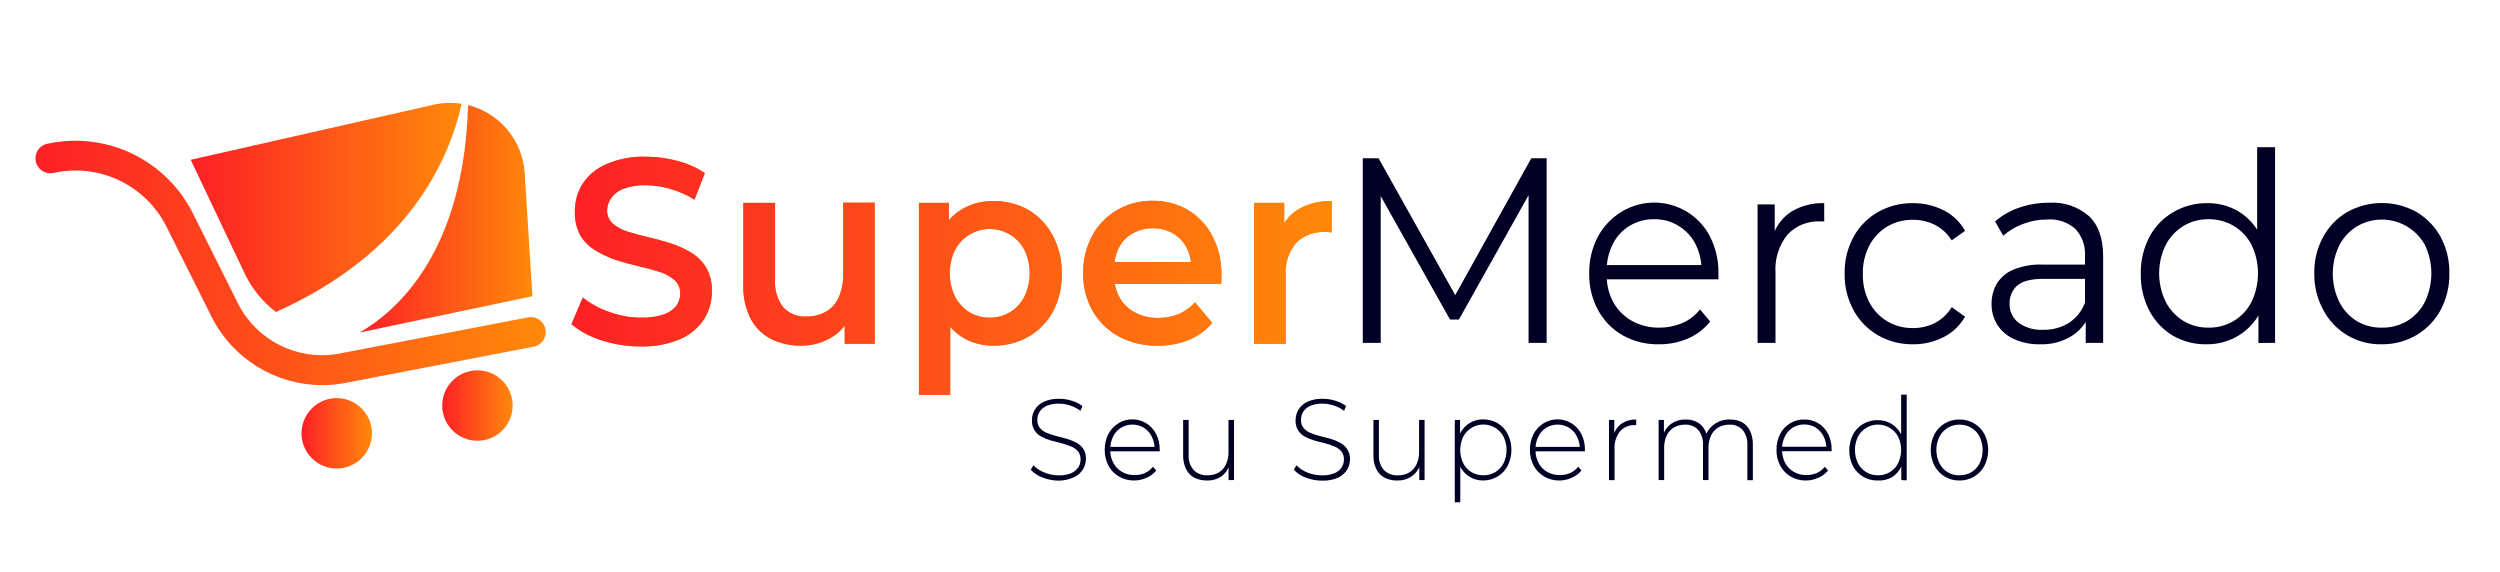
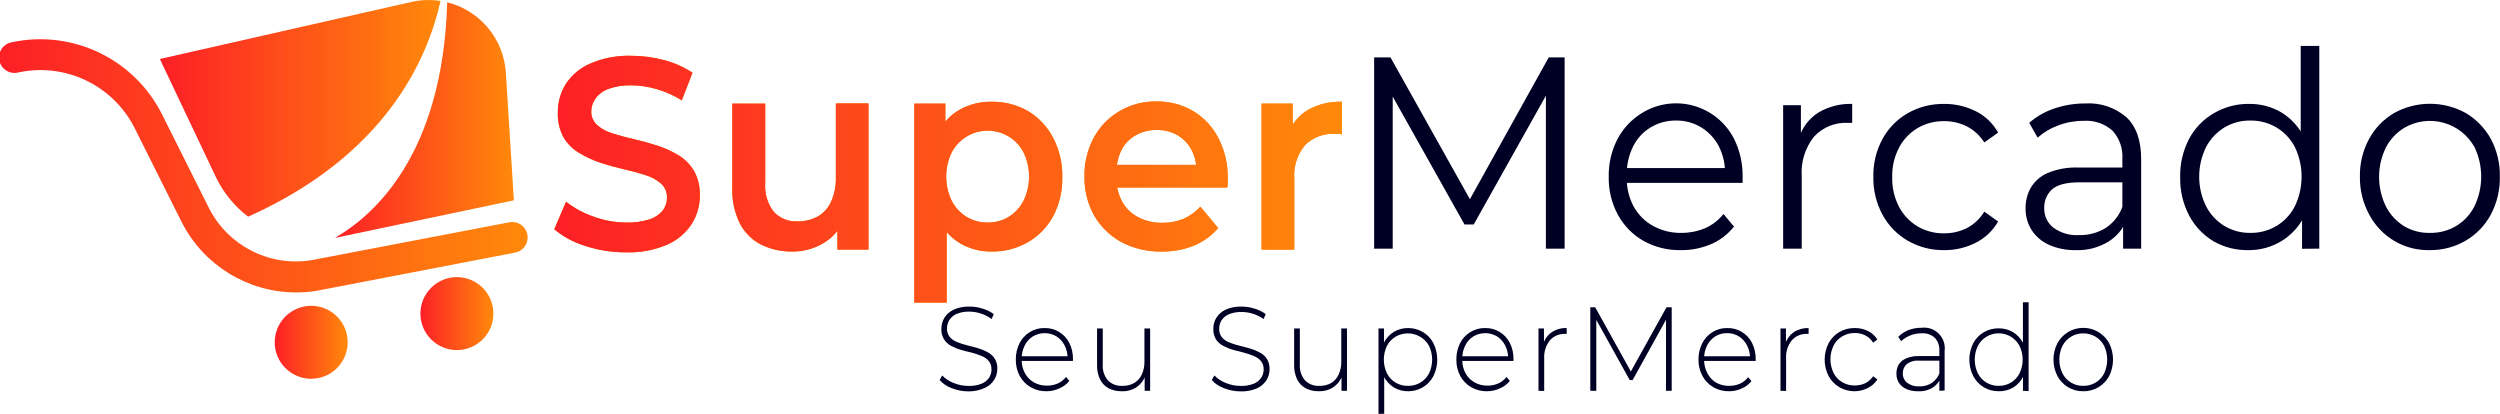
- <svg xmlns="http://www.w3.org/2000/svg" xmlns:xlink="http://www.w3.org/1999/xlink" id="Camada_1" data-name="Camada 1" viewBox="0 0 350 80">
+ <svg xmlns="http://www.w3.org/2000/svg" xmlns:xlink="http://www.w3.org/1999/xlink" id="Camada_1" data-name="Camada 1" viewBox="0 0 337.83 55.93">
  <defs>
    <linearGradient id="Degradado_sin_nombre_5" x1="79.95" y1="38.6" x2="186.43" y2="38.6" gradientUnits="userSpaceOnUse">
      <stop offset="0" stop-color="#fd1f26" />
      <stop offset="1" stop-color="#ff890a" />
    </linearGradient>
    <linearGradient id="Degradado_sin_nombre_5-6" x1="5.1" y1="36.81" x2="76.32" y2="36.81" xlink:href="#Degradado_sin_nombre_5" />
    <linearGradient id="Degradado_sin_nombre_5-7" x1="42.22" y1="60.66" x2="52.08" y2="60.66" gradientTransform="translate(56.71 -15.57) rotate(45)" xlink:href="#Degradado_sin_nombre_5" />
    <linearGradient id="Degradado_sin_nombre_5-8" x1="61.9" y1="56.78" x2="71.77" y2="56.78" gradientTransform="translate(59.72 -30.63) rotate(45)" xlink:href="#Degradado_sin_nombre_5" />
    <linearGradient id="Degradado_sin_nombre_5-9" x1="26.64" y1="29.04" x2="64.62" y2="29.04" xlink:href="#Degradado_sin_nombre_5" />
    <linearGradient id="Degradado_sin_nombre_5-10" x1="50.38" y1="30.62" x2="74.54" y2="30.62" xlink:href="#Degradado_sin_nombre_5" />
  </defs>
-   <path d="M190.79,48V22.16H193l11.3,20.17h-1.13l11.21-20.17h2.15V48H214V26.26h.6L204.25,44.73H203L192.63,26.26h.67V48Z" style="fill:#000024" />
-   <path d="M232.24,48.2a9.94,9.94,0,0,1-5.09-1.27,9,9,0,0,1-3.42-3.51,10.35,10.35,0,0,1-1.24-5.12,10.66,10.66,0,0,1,1.18-5.1,9.11,9.11,0,0,1,3.25-3.49,8.79,8.79,0,0,1,12.5,3.44,11.07,11.07,0,0,1,1.16,5.15c0,.12,0,.25,0,.39a2.88,2.88,0,0,0,0,.42H224.4v-2h14.81l-1,.77a7.91,7.91,0,0,0-.86-3.75A6.54,6.54,0,0,0,235,31.62a6.32,6.32,0,0,0-3.43-.93,6.46,6.46,0,0,0-3.43.93,6.21,6.21,0,0,0-2.36,2.58,8.22,8.22,0,0,0-.85,3.81v.4a7.92,7.92,0,0,0,.93,3.9,6.73,6.73,0,0,0,2.62,2.62,7.68,7.68,0,0,0,3.83.94,8.14,8.14,0,0,0,3.17-.62A6.54,6.54,0,0,0,238,43.32l1.42,1.7a8,8,0,0,1-3.1,2.37A10,10,0,0,1,232.24,48.2Z" style="fill:#000024" />
-   <path d="M246.06,48V28.62h2.4v5.29l-.24-.93a6.32,6.32,0,0,1,2.61-3.38,8.44,8.44,0,0,1,4.56-1.16V31l-.28,0-.29,0a5.82,5.82,0,0,0-4.59,1.87,7.69,7.69,0,0,0-1.66,5.3V48Z" style="fill:#000024" />
-   <path d="M267.83,48.2a9.55,9.55,0,0,1-4.93-1.27,9.06,9.06,0,0,1-3.41-3.51,10.35,10.35,0,0,1-1.24-5.12,10.28,10.28,0,0,1,1.24-5.13,9,9,0,0,1,3.41-3.48,9.74,9.74,0,0,1,4.93-1.25,9.42,9.42,0,0,1,4.28,1,7.05,7.05,0,0,1,3,2.88l-1.87,1.33a6.08,6.08,0,0,0-2.37-2.18,6.8,6.8,0,0,0-3.08-.7,6.88,6.88,0,0,0-3.57.94,6.77,6.77,0,0,0-2.5,2.64,8.17,8.17,0,0,0-.92,4,8.17,8.17,0,0,0,.92,4,6.77,6.77,0,0,0,2.5,2.64,6.88,6.88,0,0,0,3.57.94,6.8,6.8,0,0,0,3.08-.7A6,6,0,0,0,273.24,43l1.87,1.33a7.19,7.19,0,0,1-3,2.86A9.17,9.17,0,0,1,267.83,48.2Z" style="fill:#000024" />
-   <path d="M285.6,48.2a8.47,8.47,0,0,1-3.62-.72,5.44,5.44,0,0,1-2.35-2,5.36,5.36,0,0,1-.81-2.94,5.53,5.53,0,0,1,.69-2.75,4.92,4.92,0,0,1,2.26-2,9.94,9.94,0,0,1,4.22-.75h6.4v2h-6.33c-1.79,0-3,.34-3.72,1a3.29,3.29,0,0,0-1,2.48,3.24,3.24,0,0,0,1.24,2.65,5.34,5.34,0,0,0,3.46,1,6.52,6.52,0,0,0,3.66-1,5.85,5.85,0,0,0,2.25-2.94l.56,1.81A6.12,6.12,0,0,1,290,47.06,7.88,7.88,0,0,1,285.6,48.2ZM292,48V43.73l-.1-.7V35.86a5.17,5.17,0,0,0-1.33-3.8,5.32,5.32,0,0,0-3.94-1.33,9.44,9.44,0,0,0-3.43.63A8.63,8.63,0,0,0,280.45,33l-1.14-2a10,10,0,0,1,3.4-1.94,12.84,12.84,0,0,1,4.17-.68,7.75,7.75,0,0,1,5.56,1.86q2,1.87,2,5.67V48Z" style="fill:#000024" />
-   <path d="M309,48.2A9.16,9.16,0,0,1,304.21,47a8.91,8.91,0,0,1-3.3-3.5,10.7,10.7,0,0,1-1.2-5.15,10.7,10.7,0,0,1,1.2-5.17,8.7,8.7,0,0,1,3.3-3.45A9.15,9.15,0,0,1,309,28.44a8.43,8.43,0,0,1,4.37,1.14,8.19,8.19,0,0,1,3.07,3.35,11.4,11.4,0,0,1,1.15,5.37,11.75,11.75,0,0,1-1.13,5.36A8.18,8.18,0,0,1,313.36,47,8.38,8.38,0,0,1,309,48.2Zm.18-2.33a6.75,6.75,0,0,0,3.55-.94,6.57,6.57,0,0,0,2.48-2.66,9.25,9.25,0,0,0,0-8,6.65,6.65,0,0,0-2.48-2.64,6.75,6.75,0,0,0-3.55-.94,6.63,6.63,0,0,0-3.5.94,6.84,6.84,0,0,0-2.47,2.64,9.07,9.07,0,0,0,0,8,6.76,6.76,0,0,0,2.47,2.66A6.63,6.63,0,0,0,309.14,45.87Zm7,2.15V42.18l.25-3.92L316,34.35V20.61h2.51V48Z" style="fill:#000024" />
-   <path d="M333.46,48.2a9,9,0,0,1-8.2-4.8A10.35,10.35,0,0,1,324,38.3a10.28,10.28,0,0,1,1.24-5.13,9.11,9.11,0,0,1,3.35-3.48,10,10,0,0,1,9.74,0,9.21,9.21,0,0,1,3.36,3.48,10.38,10.38,0,0,1,1.22,5.11,10.56,10.56,0,0,1-1.22,5.12,9.05,9.05,0,0,1-3.38,3.51A9.39,9.39,0,0,1,333.46,48.2Zm0-2.33a6.69,6.69,0,0,0,3.56-.94,6.6,6.6,0,0,0,2.46-2.66,9.25,9.25,0,0,0,0-8A6.89,6.89,0,0,0,330,31.67a6.79,6.79,0,0,0-2.48,2.64,9.07,9.07,0,0,0,0,8,6.74,6.74,0,0,0,2.46,2.66A6.55,6.55,0,0,0,333.46,45.87Z" style="fill:#000024" />
-   <path d="M89.7,48.5a17.54,17.54,0,0,1-5.53-.87A12.25,12.25,0,0,1,80,45.39l1.59-3.73a12.64,12.64,0,0,0,3.68,2,12.81,12.81,0,0,0,4.48.81,9.42,9.42,0,0,0,3.15-.44,3.85,3.85,0,0,0,1.77-1.2,2.86,2.86,0,0,0,.56-1.72,2.45,2.45,0,0,0-.81-1.91,5.84,5.84,0,0,0-2.1-1.14c-.86-.28-1.82-.54-2.87-.78s-2.09-.52-3.14-.86a14.06,14.06,0,0,1-2.88-1.32A6.12,6.12,0,0,1,81.27,33a6.66,6.66,0,0,1-.79-3.4,7.23,7.23,0,0,1,1.08-3.86A7.49,7.49,0,0,1,84.84,23a12.94,12.94,0,0,1,5.61-1.06,17,17,0,0,1,4.41.59,12.6,12.6,0,0,1,3.82,1.7l-1.45,3.73a13.22,13.22,0,0,0-3.43-1.53,12.6,12.6,0,0,0-3.39-.5,8.34,8.34,0,0,0-3.07.48,3.66,3.66,0,0,0-1.75,1.28A3,3,0,0,0,85,29.4a2.43,2.43,0,0,0,.79,1.9,5.55,5.55,0,0,0,2.09,1.13q1.29.41,2.88.78c1.06.24,2.11.53,3.14.86a13.65,13.65,0,0,1,2.87,1.3,6.2,6.2,0,0,1,2.1,2.1,6.38,6.38,0,0,1,.8,3.34,7.18,7.18,0,0,1-1.08,3.83,7.54,7.54,0,0,1-3.31,2.81A13.14,13.14,0,0,1,89.7,48.5Z" style="fill:#ff890a" />
-   <path d="M112.18,48.39a9.26,9.26,0,0,1-4.24-.94,6.65,6.65,0,0,1-2.88-2.89,10.18,10.18,0,0,1-1-4.89V28.4h4.45V39.08A5.73,5.73,0,0,0,109.64,43a4.09,4.09,0,0,0,3.25,1.31,5.45,5.45,0,0,0,2.72-.66,4.35,4.35,0,0,0,1.8-2,7.61,7.61,0,0,0,.64-3.28v-10h4.41V48.13h-4.2V42.77l.74,1.66a6.84,6.84,0,0,1-2.79,2.92A8.09,8.09,0,0,1,112.18,48.39Z" style="fill:#ff890a" />
-   <path d="M128.65,55.29V28.4h4.2v4.66l-.17,5.24.35,5.25V55.29Zm10.42-6.9a8.27,8.27,0,0,1-4.2-1.09,7.55,7.55,0,0,1-3-3.34,13,13,0,0,1-1.1-5.69,13.45,13.45,0,0,1,1-5.71,7.15,7.15,0,0,1,3-3.33,8.5,8.5,0,0,1,4.27-1.08A9.58,9.58,0,0,1,144,29.4,9.11,9.11,0,0,1,147.4,33a11,11,0,0,1,1.25,5.32,10.91,10.91,0,0,1-1.25,5.33A9.12,9.12,0,0,1,144,47.13,9.58,9.58,0,0,1,139.07,48.39Zm-.53-3.92a5.39,5.39,0,0,0,2.88-.77,5.55,5.55,0,0,0,2-2.18,7.55,7.55,0,0,0,0-6.52,5.4,5.4,0,0,0-2-2.15A5.5,5.5,0,0,0,133.7,35a7.55,7.55,0,0,0,0,6.52,5.6,5.6,0,0,0,2,2.18A5.36,5.36,0,0,0,138.54,44.47Z" style="fill:#ff890a" />
-   <path d="M162.08,48.39a11.16,11.16,0,0,1-5.5-1.31,9.38,9.38,0,0,1-3.64-3.59,10.36,10.36,0,0,1-1.29-5.22A10.6,10.6,0,0,1,152.91,33a9.23,9.23,0,0,1,3.46-3.58,9.61,9.61,0,0,1,5-1.31,9.46,9.46,0,0,1,4.91,1.27A9,9,0,0,1,169.71,33,11.22,11.22,0,0,1,171,38.41c0,.18,0,.39,0,.65s0,.49-.05.68H155.15V36.68h13.4l-1.77,1a6.19,6.19,0,0,0-.65-3,5,5,0,0,0-1.9-2,5.38,5.38,0,0,0-2.82-.72,5.64,5.64,0,0,0-2.85.72,4.82,4.82,0,0,0-1.92,2,6.7,6.7,0,0,0-.67,3.07v.74a6.32,6.32,0,0,0,.76,3.14,5.22,5.22,0,0,0,2.17,2.12,6.8,6.8,0,0,0,3.29.76,7.26,7.26,0,0,0,2.86-.55,6.9,6.9,0,0,0,2.26-1.63l2.4,2.88a8.49,8.49,0,0,1-3.23,2.36A11.1,11.1,0,0,1,162.08,48.39Z" style="fill:#ff890a" />
-   <path d="M175.58,48.13V28.4h4.21v5.43l-.5-1.58a6,6,0,0,1,2.65-3.05,8.93,8.93,0,0,1,4.49-1.05v4.39l-.5-.06h-.46a5.37,5.37,0,0,0-4,1.51A6.37,6.37,0,0,0,180,38.6v9.53Z" style="fill:#ff890a" />
-   <path d="M89.7,48.5a17.54,17.54,0,0,1-5.53-.87A12.25,12.25,0,0,1,80,45.39l1.59-3.73a12.64,12.64,0,0,0,3.68,2,12.81,12.81,0,0,0,4.48.81,9.42,9.42,0,0,0,3.15-.44,3.85,3.85,0,0,0,1.77-1.2,2.86,2.86,0,0,0,.56-1.72,2.45,2.45,0,0,0-.81-1.91,5.84,5.84,0,0,0-2.1-1.14c-.86-.28-1.82-.54-2.87-.78s-2.09-.52-3.14-.86a14.06,14.06,0,0,1-2.88-1.32A6.12,6.12,0,0,1,81.27,33a6.66,6.66,0,0,1-.79-3.4,7.23,7.23,0,0,1,1.08-3.86A7.49,7.49,0,0,1,84.84,23a12.94,12.94,0,0,1,5.61-1.06,17,17,0,0,1,4.41.59,12.6,12.6,0,0,1,3.82,1.7l-1.45,3.73a13.22,13.22,0,0,0-3.43-1.53,12.6,12.6,0,0,0-3.39-.5,8.34,8.34,0,0,0-3.07.48,3.66,3.66,0,0,0-1.75,1.28A3,3,0,0,0,85,29.4a2.43,2.43,0,0,0,.79,1.9,5.55,5.55,0,0,0,2.09,1.13q1.29.41,2.88.78c1.06.24,2.11.53,3.14.86a13.65,13.65,0,0,1,2.87,1.3,6.2,6.2,0,0,1,2.1,2.1,6.38,6.38,0,0,1,.8,3.34,7.18,7.18,0,0,1-1.08,3.83,7.54,7.54,0,0,1-3.31,2.81A13.14,13.14,0,0,1,89.7,48.5Z" style="fill:url(#Degradado_sin_nombre_5)" />
-   <path d="M112.18,48.39a9.26,9.26,0,0,1-4.24-.94,6.65,6.65,0,0,1-2.88-2.89,10.18,10.18,0,0,1-1-4.89V28.4h4.45V39.08A5.73,5.73,0,0,0,109.64,43a4.09,4.09,0,0,0,3.25,1.31,5.45,5.45,0,0,0,2.72-.66,4.35,4.35,0,0,0,1.8-2,7.61,7.61,0,0,0,.64-3.28v-10h4.41V48.13h-4.2V42.77l.74,1.66a6.84,6.84,0,0,1-2.79,2.92A8.09,8.09,0,0,1,112.18,48.39Z" style="fill:url(#Degradado_sin_nombre_5)" />
-   <path d="M128.65,55.29V28.4h4.2v4.66l-.17,5.24.35,5.25V55.29Zm10.42-6.9a8.27,8.27,0,0,1-4.2-1.09,7.55,7.55,0,0,1-3-3.34,13,13,0,0,1-1.1-5.69,13.45,13.45,0,0,1,1-5.71,7.15,7.15,0,0,1,3-3.33,8.5,8.5,0,0,1,4.27-1.08A9.58,9.58,0,0,1,144,29.4,9.11,9.11,0,0,1,147.4,33a11,11,0,0,1,1.25,5.32,10.91,10.91,0,0,1-1.25,5.33A9.12,9.12,0,0,1,144,47.13,9.58,9.58,0,0,1,139.07,48.39Zm-.53-3.92a5.39,5.39,0,0,0,2.88-.77,5.55,5.55,0,0,0,2-2.18,7.55,7.55,0,0,0,0-6.52,5.4,5.4,0,0,0-2-2.15A5.5,5.5,0,0,0,133.7,35a7.55,7.55,0,0,0,0,6.52,5.6,5.6,0,0,0,2,2.18A5.36,5.36,0,0,0,138.54,44.47Z" style="fill:url(#Degradado_sin_nombre_5)" />
-   <path d="M162.08,48.39a11.16,11.16,0,0,1-5.5-1.31,9.38,9.38,0,0,1-3.64-3.59,10.36,10.36,0,0,1-1.29-5.22A10.6,10.6,0,0,1,152.91,33a9.23,9.23,0,0,1,3.46-3.58,9.61,9.61,0,0,1,5-1.31,9.46,9.46,0,0,1,4.91,1.27A9,9,0,0,1,169.71,33,11.22,11.22,0,0,1,171,38.41c0,.18,0,.39,0,.65s0,.49-.05.68H155.15V36.68h13.4l-1.77,1a6.19,6.19,0,0,0-.65-3,5,5,0,0,0-1.9-2,5.38,5.38,0,0,0-2.82-.72,5.64,5.64,0,0,0-2.85.72,4.82,4.82,0,0,0-1.92,2,6.7,6.7,0,0,0-.67,3.07v.74a6.32,6.32,0,0,0,.76,3.14,5.22,5.22,0,0,0,2.17,2.12,6.8,6.8,0,0,0,3.29.76,7.26,7.26,0,0,0,2.86-.55,6.9,6.9,0,0,0,2.26-1.63l2.4,2.88a8.49,8.49,0,0,1-3.23,2.36A11.1,11.1,0,0,1,162.08,48.39Z" style="fill:url(#Degradado_sin_nombre_5)" />
-   <path d="M175.58,48.13V28.4h4.21v5.43l-.5-1.58a6,6,0,0,1,2.65-3.05,8.93,8.93,0,0,1,4.49-1.05v4.39l-.5-.06h-.46a5.37,5.37,0,0,0-4,1.51A6.37,6.37,0,0,0,180,38.6v9.53Z" style="fill:url(#Degradado_sin_nombre_5)" />
-   <path d="M148.24,67.29a6.15,6.15,0,0,1-2.27-.43,4.12,4.12,0,0,1-1.66-1.1l.36-.62a4.25,4.25,0,0,0,1.52,1,5.2,5.2,0,0,0,2,.41,4.39,4.39,0,0,0,1.76-.3,2.21,2.21,0,0,0,1-.8,2,2,0,0,0,.33-1.11,1.72,1.72,0,0,0-.37-1.16,2.51,2.51,0,0,0-1-.69,9.14,9.14,0,0,0-1.31-.44c-.47-.11-.95-.24-1.43-.37a6.36,6.36,0,0,1-1.33-.53,2.54,2.54,0,0,1-1-.88,2.6,2.6,0,0,1-.37-1.44,2.82,2.82,0,0,1,.41-1.48,2.86,2.86,0,0,1,1.24-1.1,4.92,4.92,0,0,1,2.18-.42,5.69,5.69,0,0,1,1.77.28,4.57,4.57,0,0,1,1.48.74l-.29.66a5.16,5.16,0,0,0-3-1,4.23,4.23,0,0,0-1.71.3,2.28,2.28,0,0,0-1,.82,2.1,2.1,0,0,0-.32,1.13,1.73,1.73,0,0,0,.36,1.16,2.5,2.5,0,0,0,1,.7,8.89,8.89,0,0,0,1.32.43l1.44.38a6.65,6.65,0,0,1,1.31.53,2.62,2.62,0,0,1,1,.87,2.42,2.42,0,0,1,.37,1.41,2.79,2.79,0,0,1-.42,1.48,2.89,2.89,0,0,1-1.27,1.1A5.14,5.14,0,0,1,148.24,67.29Z" style="fill:#000024" />
-   <path d="M158.81,67.27a4.12,4.12,0,0,1-2.15-.55,4,4,0,0,1-1.47-1.51,4.57,4.57,0,0,1-.53-2.21,4.78,4.78,0,0,1,.5-2.22,3.85,3.85,0,0,1,1.38-1.5,3.73,3.73,0,0,1,5.31,1.47,4.66,4.66,0,0,1,.51,2.22s0,.07,0,.1a.49.49,0,0,0,0,.12h-7.11v-.63h6.69l-.3.31a3.62,3.62,0,0,0-.4-1.76,3.13,3.13,0,0,0-1.1-1.23,3.13,3.13,0,0,0-3.2,0,3,3,0,0,0-1.1,1.23,3.8,3.8,0,0,0-.4,1.78V63a3.65,3.65,0,0,0,.44,1.83,3.07,3.07,0,0,0,1.21,1.24,3.4,3.4,0,0,0,1.75.44,3.67,3.67,0,0,0,1.45-.28,3,3,0,0,0,1.13-.89l.45.53a3.32,3.32,0,0,1-1.32,1A4.1,4.1,0,0,1,158.81,67.27Z" style="fill:#000024" />
-   <path d="M169,67.27a3.87,3.87,0,0,1-1.79-.39,2.75,2.75,0,0,1-1.16-1.2,4.32,4.32,0,0,1-.41-2V58.79h.77v4.85a3,3,0,0,0,.7,2.16,2.51,2.51,0,0,0,1.95.74,3,3,0,0,0,1.58-.4,2.61,2.61,0,0,0,1-1.13,4.06,4.06,0,0,0,.35-1.74V58.79h.77v8.42H172V64.87l.11.27A3.14,3.14,0,0,1,171,66.7,3.39,3.39,0,0,1,169,67.27Z" style="fill:#000024" />
-   <path d="M185.07,67.29a6.15,6.15,0,0,1-2.27-.43,4.12,4.12,0,0,1-1.66-1.1l.36-.62a4.29,4.29,0,0,0,1.51,1,5.28,5.28,0,0,0,2.05.41,4.39,4.39,0,0,0,1.76-.3,2.21,2.21,0,0,0,1-.8,2,2,0,0,0,.33-1.11,1.72,1.72,0,0,0-.37-1.16,2.51,2.51,0,0,0-1-.69,9.14,9.14,0,0,0-1.31-.44c-.47-.11-1-.24-1.43-.37a6.36,6.36,0,0,1-1.33-.53,2.45,2.45,0,0,1-1.33-2.32,2.91,2.91,0,0,1,.4-1.48,3,3,0,0,1,1.25-1.1,4.92,4.92,0,0,1,2.18-.42,5.63,5.63,0,0,1,1.76.28,4.62,4.62,0,0,1,1.49.74l-.29.66a5.16,5.16,0,0,0-3-1,4.23,4.23,0,0,0-1.71.3,2.28,2.28,0,0,0-1,.82,2.1,2.1,0,0,0-.32,1.13,1.73,1.73,0,0,0,.36,1.16,2.36,2.36,0,0,0,1,.7,8.89,8.89,0,0,0,1.32.43l1.44.38a6.65,6.65,0,0,1,1.31.53,2.62,2.62,0,0,1,1,.87A2.42,2.42,0,0,1,189,64.3a2.79,2.79,0,0,1-.42,1.48,2.89,2.89,0,0,1-1.27,1.1A5.14,5.14,0,0,1,185.07,67.29Z" style="fill:#000024" />
-   <path d="M195.64,67.27a3.84,3.84,0,0,1-1.79-.39,2.77,2.77,0,0,1-1.17-1.2,4.32,4.32,0,0,1-.4-2V58.79h.77v4.85a3,3,0,0,0,.69,2.16,2.53,2.53,0,0,0,2,.74,2.93,2.93,0,0,0,1.57-.4,2.61,2.61,0,0,0,1-1.13,3.92,3.92,0,0,0,.36-1.74V58.79h.77v8.42h-.74V64.87l.1.27a3.09,3.09,0,0,1-1.18,1.56A3.35,3.35,0,0,1,195.64,67.27Z" style="fill:#000024" />
-   <path d="M203.67,70.33V58.79h.74v2.76L204.29,63l.15,1.46v5.85Zm4-3.06a3.54,3.54,0,0,1-3.27-2,5.35,5.35,0,0,1,0-4.56,3.54,3.54,0,0,1,3.27-2,4,4,0,0,1,2,.54,3.74,3.74,0,0,1,1.41,1.51,5,5,0,0,1,0,4.44,3.74,3.74,0,0,1-1.41,1.51A4,4,0,0,1,207.71,67.27Zm0-.73a3.12,3.12,0,0,0,1.66-.44,3.07,3.07,0,0,0,1.17-1.25,4.31,4.31,0,0,0,0-3.71,3.19,3.19,0,0,0-5.65,0,4.31,4.31,0,0,0,0,3.71A3.05,3.05,0,0,0,206,66.1,3.1,3.1,0,0,0,207.67,66.54Z" style="fill:#000024" />
-   <path d="M218.34,67.27a4.12,4.12,0,0,1-2.15-.55,4,4,0,0,1-1.47-1.51,4.57,4.57,0,0,1-.53-2.21,4.78,4.78,0,0,1,.5-2.22,3.85,3.85,0,0,1,1.38-1.5,3.73,3.73,0,0,1,5.31,1.47,4.66,4.66,0,0,1,.51,2.22s0,.07,0,.1a.49.49,0,0,0,0,.12h-7.11v-.63h6.69l-.3.31a3.62,3.62,0,0,0-.4-1.76,3.13,3.13,0,0,0-1.1-1.23,3.13,3.13,0,0,0-3.2,0,3,3,0,0,0-1.1,1.23,3.8,3.8,0,0,0-.4,1.78V63a3.65,3.65,0,0,0,.44,1.83,3.07,3.07,0,0,0,1.21,1.24,3.4,3.4,0,0,0,1.75.44,3.67,3.67,0,0,0,1.45-.28,3,3,0,0,0,1.13-.89l.45.53a3.32,3.32,0,0,1-1.32,1A4.1,4.1,0,0,1,218.34,67.27Z" style="fill:#000024" />
-   <path d="M225.26,67.21V58.79H226V61.1l-.07-.26a2.86,2.86,0,0,1,1.14-1.56,3.42,3.42,0,0,1,2-.55v.79h-.18a2.6,2.6,0,0,0-2.1.88,3.63,3.63,0,0,0-.75,2.44v4.39Z" style="fill:#000024" />
-   <path d="M242.21,58.73a3.49,3.49,0,0,1,1.69.39A2.75,2.75,0,0,1,245,60.31a4.4,4.4,0,0,1,.4,2v4.92h-.77V62.35a3.17,3.17,0,0,0-.66-2.16,2.38,2.38,0,0,0-1.85-.74,3,3,0,0,0-1.58.41,2.64,2.64,0,0,0-1,1.12,4.06,4.06,0,0,0-.35,1.74v4.49h-.77V62.35a3.17,3.17,0,0,0-.66-2.16,2.38,2.38,0,0,0-1.85-.74,3,3,0,0,0-1.58.41,2.64,2.64,0,0,0-1,1.12,4.06,4.06,0,0,0-.35,1.74v4.49h-.77V58.79h.74v2.32l-.11-.25A3.1,3.1,0,0,1,234,59.3a3.44,3.44,0,0,1,2-.57,3.23,3.23,0,0,1,2,.63,2.91,2.91,0,0,1,1,1.9l-.26-.12A3.32,3.32,0,0,1,240,59.4,3.48,3.48,0,0,1,242.21,58.73Z" style="fill:#000024" />
-   <path d="M252.85,67.27a4.15,4.15,0,0,1-2.15-.55,3.86,3.86,0,0,1-1.46-1.51,4.46,4.46,0,0,1-.53-2.21,4.66,4.66,0,0,1,.5-2.22,3.71,3.71,0,0,1,1.38-1.5,3.59,3.59,0,0,1,2-.55,3.65,3.65,0,0,1,3.34,2,4.78,4.78,0,0,1,.5,2.22.34.34,0,0,1,0,.1v.12h-7.11v-.63H256l-.31.31a3.62,3.62,0,0,0-.39-1.76,3.13,3.13,0,0,0-1.1-1.23,3.15,3.15,0,0,0-3.21,0,3.13,3.13,0,0,0-1.1,1.23,3.8,3.8,0,0,0-.4,1.78V63a3.75,3.75,0,0,0,.44,1.83,3.14,3.14,0,0,0,1.21,1.24,3.43,3.43,0,0,0,1.76.44,3.66,3.66,0,0,0,1.44-.28,2.91,2.91,0,0,0,1.14-.89l.44.53a3.32,3.32,0,0,1-1.32,1A4.1,4.1,0,0,1,252.85,67.27Z" style="fill:#000024" />
-   <path d="M262.88,67.27a3.83,3.83,0,0,1-3.46-2,5,5,0,0,1,0-4.45,3.85,3.85,0,0,1,3.46-2,3.68,3.68,0,0,1,1.92.51,3.79,3.79,0,0,1,1.36,1.47,5.45,5.45,0,0,1,0,4.56,3.56,3.56,0,0,1-1.35,1.49A3.69,3.69,0,0,1,262.88,67.27Zm.05-.73a3.09,3.09,0,0,0,1.65-.44,3.05,3.05,0,0,0,1.16-1.25,4.31,4.31,0,0,0,0-3.71,3.18,3.18,0,0,0-5.63,0,4.31,4.31,0,0,0,0,3.71,3.05,3.05,0,0,0,1.16,1.25A3.1,3.1,0,0,0,262.93,66.54Zm3.25.67V64.45l.14-1.47-.16-1.46V55.25h.78v12Z" style="fill:#000024" />
-   <path d="M274.32,67.27a3.85,3.85,0,0,1-2.06-.55,3.92,3.92,0,0,1-1.43-1.51,4.89,4.89,0,0,1,0-4.43,3.9,3.9,0,0,1,1.43-1.5,3.85,3.85,0,0,1,2.06-.55,3.91,3.91,0,0,1,2.07.55,3.82,3.82,0,0,1,1.43,1.5,4.89,4.89,0,0,1,0,4.43,3.85,3.85,0,0,1-1.43,1.51A3.91,3.91,0,0,1,274.32,67.27Zm0-.73A3.16,3.16,0,0,0,276,66.1a3,3,0,0,0,1.15-1.25,4.31,4.31,0,0,0,0-3.71A3,3,0,0,0,276,59.9a3.17,3.17,0,0,0-1.67-.45,3.09,3.09,0,0,0-2.81,1.69,4.22,4.22,0,0,0,0,3.71,3,3,0,0,0,2.81,1.69Z" style="fill:#000024" />
-   <path d="M45.12,53.92a17.37,17.37,0,0,1-15.47-9.51L23.3,31.72A14.25,14.25,0,0,0,7.62,24.18a2.09,2.09,0,1,1-.87-4.08A18.41,18.41,0,0,1,27,29.86l6.35,12.68a13.16,13.16,0,0,0,13.94,7l26.52-5.08a2.09,2.09,0,1,1,.78,4.1L48.08,53.66A16.53,16.53,0,0,1,45.12,53.92Z" style="fill:url(#Degradado_sin_nombre_5-6)" />
-   <circle cx="47.15" cy="60.66" r="4.93" transform="translate(-29.09 51.11) rotate(-45)" style="fill:url(#Degradado_sin_nombre_5-7)" />
-   <circle cx="66.84" cy="56.78" r="4.93" transform="translate(-20.57 63.89) rotate(-45)" style="fill:url(#Degradado_sin_nombre_5-8)" />
-   <path d="M38.63,43.68c18.45-8.25,24.22-21.13,26-29.15a10.46,10.46,0,0,0-3.93.13l-34,7.71L34.26,38.3A14.7,14.7,0,0,0,38.63,43.68Z" style="fill:url(#Degradado_sin_nombre_5-9)" />
-   <path d="M73.46,24.22a10.49,10.49,0,0,0-7.93-9.51c-.58,20.66-10,28.86-15.15,31.82l.36-.06,23.8-5Z" style="fill:url(#Degradado_sin_nombre_5-10)" />
+   <path d="M190.79,48V22.16H193l11.3,20.17h-1.13l11.21-20.17h2.15V48H214V26.26h.6L204.25,44.73H203L192.63,26.26h.67V48Z" transform="translate(-5.1 -14.4)" style="fill:#000024" />
+   <path d="M232.24,48.2a9.94,9.94,0,0,1-5.09-1.27,9,9,0,0,1-3.42-3.51,10.35,10.35,0,0,1-1.24-5.12,10.66,10.66,0,0,1,1.18-5.1,9.11,9.11,0,0,1,3.25-3.49,8.79,8.79,0,0,1,12.5,3.44,11.07,11.07,0,0,1,1.16,5.15c0,.12,0,.25,0,.39a2.88,2.88,0,0,0,0,.42H224.4v-2h14.81l-1,.77a7.91,7.91,0,0,0-.86-3.75A6.54,6.54,0,0,0,235,31.62a6.32,6.32,0,0,0-3.43-.93,6.46,6.46,0,0,0-3.43.93,6.21,6.21,0,0,0-2.36,2.58,8.22,8.22,0,0,0-.85,3.81v.4a7.92,7.92,0,0,0,.93,3.9,6.73,6.73,0,0,0,2.62,2.62,7.68,7.68,0,0,0,3.83.94,8.14,8.14,0,0,0,3.17-.62A6.54,6.54,0,0,0,238,43.32l1.42,1.7a8,8,0,0,1-3.1,2.37A10,10,0,0,1,232.24,48.2Z" transform="translate(-5.1 -14.4)" style="fill:#000024" />
+   <path d="M246.06,48V28.62h2.4v5.29l-.24-.93a6.32,6.32,0,0,1,2.61-3.38,8.44,8.44,0,0,1,4.56-1.16V31l-.28,0-.29,0a5.82,5.82,0,0,0-4.59,1.87,7.69,7.69,0,0,0-1.66,5.3V48Z" transform="translate(-5.1 -14.4)" style="fill:#000024" />
+   <path d="M267.83,48.2a9.55,9.55,0,0,1-4.93-1.27,9.06,9.06,0,0,1-3.41-3.51,10.35,10.35,0,0,1-1.24-5.12,10.28,10.28,0,0,1,1.24-5.13,9,9,0,0,1,3.41-3.48,9.74,9.74,0,0,1,4.93-1.25,9.42,9.42,0,0,1,4.28,1,7.05,7.05,0,0,1,3,2.88l-1.87,1.33a6.08,6.08,0,0,0-2.37-2.18,6.8,6.8,0,0,0-3.08-.7,6.88,6.88,0,0,0-3.57.94,6.77,6.77,0,0,0-2.5,2.64,8.17,8.17,0,0,0-.92,4,8.17,8.17,0,0,0,.92,4,6.77,6.77,0,0,0,2.5,2.64,6.88,6.88,0,0,0,3.57.94,6.8,6.8,0,0,0,3.08-.7A6,6,0,0,0,273.24,43l1.87,1.33a7.19,7.19,0,0,1-3,2.86A9.17,9.17,0,0,1,267.83,48.2Z" transform="translate(-5.1 -14.4)" style="fill:#000024" />
+   <path d="M285.6,48.2a8.47,8.47,0,0,1-3.62-.72,5.44,5.44,0,0,1-2.35-2,5.36,5.36,0,0,1-.81-2.94,5.53,5.53,0,0,1,.69-2.75,4.92,4.92,0,0,1,2.26-2,9.94,9.94,0,0,1,4.22-.75h6.4v2h-6.33c-1.79,0-3,.34-3.72,1a3.29,3.29,0,0,0-1,2.48,3.24,3.24,0,0,0,1.24,2.65,5.34,5.34,0,0,0,3.46,1,6.52,6.52,0,0,0,3.66-1,5.85,5.85,0,0,0,2.25-2.94l.56,1.81A6.12,6.12,0,0,1,290,47.06,7.88,7.88,0,0,1,285.6,48.2ZM292,48V43.73l-.1-.7V35.86a5.17,5.17,0,0,0-1.33-3.8,5.32,5.32,0,0,0-3.94-1.33,9.44,9.44,0,0,0-3.43.63A8.63,8.63,0,0,0,280.45,33l-1.14-2a10,10,0,0,1,3.4-1.94,12.84,12.84,0,0,1,4.17-.68,7.75,7.75,0,0,1,5.56,1.86q2,1.87,2,5.67V48Z" transform="translate(-5.1 -14.4)" style="fill:#000024" />
+   <path d="M309,48.2A9.16,9.16,0,0,1,304.21,47a8.91,8.91,0,0,1-3.3-3.5,10.7,10.7,0,0,1-1.2-5.15,10.7,10.7,0,0,1,1.2-5.17,8.7,8.7,0,0,1,3.3-3.45A9.15,9.15,0,0,1,309,28.44a8.43,8.43,0,0,1,4.37,1.14,8.19,8.19,0,0,1,3.07,3.35,11.4,11.4,0,0,1,1.15,5.37,11.75,11.75,0,0,1-1.13,5.36A8.18,8.18,0,0,1,313.36,47,8.38,8.38,0,0,1,309,48.2Zm.18-2.33a6.75,6.75,0,0,0,3.55-.94,6.57,6.57,0,0,0,2.48-2.66,9.25,9.25,0,0,0,0-8,6.65,6.65,0,0,0-2.48-2.64,6.75,6.75,0,0,0-3.55-.94,6.63,6.63,0,0,0-3.5.94,6.84,6.84,0,0,0-2.47,2.64,9.07,9.07,0,0,0,0,8,6.76,6.76,0,0,0,2.47,2.66A6.63,6.63,0,0,0,309.14,45.87Zm7,2.15V42.18l.25-3.92L316,34.35V20.61h2.51V48Z" transform="translate(-5.1 -14.4)" style="fill:#000024" />
+   <path d="M333.46,48.2a9,9,0,0,1-8.2-4.8A10.35,10.35,0,0,1,324,38.3a10.28,10.28,0,0,1,1.24-5.13,9.11,9.11,0,0,1,3.35-3.48,10,10,0,0,1,9.74,0,9.21,9.21,0,0,1,3.36,3.48,10.38,10.38,0,0,1,1.22,5.11,10.56,10.56,0,0,1-1.22,5.12,9.05,9.05,0,0,1-3.38,3.51A9.39,9.39,0,0,1,333.46,48.2Zm0-2.33a6.69,6.69,0,0,0,3.56-.94,6.6,6.6,0,0,0,2.46-2.66,9.25,9.25,0,0,0,0-8A6.89,6.89,0,0,0,330,31.67a6.79,6.79,0,0,0-2.48,2.64,9.07,9.07,0,0,0,0,8,6.74,6.74,0,0,0,2.46,2.66A6.55,6.55,0,0,0,333.46,45.87Z" transform="translate(-5.1 -14.4)" style="fill:#000024" />
+   <path d="M89.7,48.5a17.54,17.54,0,0,1-5.53-.87A12.25,12.25,0,0,1,80,45.39l1.59-3.73a12.64,12.64,0,0,0,3.68,2,12.81,12.81,0,0,0,4.48.81,9.42,9.42,0,0,0,3.15-.44,3.85,3.85,0,0,0,1.77-1.2,2.86,2.86,0,0,0,.56-1.72,2.45,2.45,0,0,0-.81-1.91,5.84,5.84,0,0,0-2.1-1.14c-.86-.28-1.82-.54-2.87-.78s-2.09-.52-3.14-.86a14.06,14.06,0,0,1-2.88-1.32A6.12,6.12,0,0,1,81.27,33a6.66,6.66,0,0,1-.79-3.4,7.23,7.23,0,0,1,1.08-3.86A7.49,7.49,0,0,1,84.84,23a12.94,12.94,0,0,1,5.61-1.06,17,17,0,0,1,4.41.59,12.6,12.6,0,0,1,3.82,1.7l-1.45,3.73a13.22,13.22,0,0,0-3.43-1.53,12.6,12.6,0,0,0-3.39-.5,8.34,8.34,0,0,0-3.07.48,3.66,3.66,0,0,0-1.75,1.28A3,3,0,0,0,85,29.4a2.43,2.43,0,0,0,.79,1.9,5.55,5.55,0,0,0,2.09,1.13q1.29.41,2.88.78c1.06.24,2.11.53,3.14.86a13.65,13.65,0,0,1,2.87,1.3,6.2,6.2,0,0,1,2.1,2.1,6.38,6.38,0,0,1,.8,3.34,7.18,7.18,0,0,1-1.08,3.83,7.54,7.54,0,0,1-3.31,2.81A13.14,13.14,0,0,1,89.7,48.5Z" transform="translate(-5.1 -14.4)" style="fill:#ff890a" />
+   <path d="M112.18,48.39a9.26,9.26,0,0,1-4.24-.94,6.65,6.65,0,0,1-2.88-2.89,10.18,10.18,0,0,1-1-4.89V28.4h4.45V39.08A5.73,5.73,0,0,0,109.64,43a4.09,4.09,0,0,0,3.25,1.31,5.45,5.45,0,0,0,2.72-.66,4.35,4.35,0,0,0,1.8-2,7.61,7.61,0,0,0,.64-3.28v-10h4.41V48.13h-4.2V42.77l.74,1.66a6.84,6.84,0,0,1-2.79,2.92A8.09,8.09,0,0,1,112.18,48.39Z" transform="translate(-5.1 -14.4)" style="fill:#ff890a" />
+   <path d="M128.65,55.29V28.4h4.2v4.66l-.17,5.24.35,5.25V55.29Zm10.42-6.9a8.27,8.27,0,0,1-4.2-1.09,7.55,7.55,0,0,1-3-3.34,13,13,0,0,1-1.1-5.69,13.45,13.45,0,0,1,1-5.71,7.15,7.15,0,0,1,3-3.33,8.5,8.5,0,0,1,4.27-1.08A9.58,9.58,0,0,1,144,29.4,9.11,9.11,0,0,1,147.4,33a11,11,0,0,1,1.25,5.32,10.91,10.91,0,0,1-1.25,5.33A9.12,9.12,0,0,1,144,47.13,9.58,9.58,0,0,1,139.07,48.39Zm-.53-3.92a5.39,5.39,0,0,0,2.88-.77,5.55,5.55,0,0,0,2-2.18,7.55,7.55,0,0,0,0-6.52,5.4,5.4,0,0,0-2-2.15A5.5,5.5,0,0,0,133.7,35a7.55,7.55,0,0,0,0,6.52,5.6,5.6,0,0,0,2,2.18A5.36,5.36,0,0,0,138.54,44.47Z" transform="translate(-5.1 -14.4)" style="fill:#ff890a" />
+   <path d="M162.08,48.39a11.16,11.16,0,0,1-5.5-1.31,9.38,9.38,0,0,1-3.64-3.59,10.36,10.36,0,0,1-1.29-5.22A10.6,10.6,0,0,1,152.91,33a9.23,9.23,0,0,1,3.46-3.58,9.61,9.61,0,0,1,5-1.31,9.46,9.46,0,0,1,4.91,1.27A9,9,0,0,1,169.71,33,11.22,11.22,0,0,1,171,38.41c0,.18,0,.39,0,.65s0,.49-.05.68H155.15V36.68h13.4l-1.77,1a6.19,6.19,0,0,0-.65-3,5,5,0,0,0-1.9-2,5.38,5.38,0,0,0-2.82-.72,5.64,5.64,0,0,0-2.85.72,4.82,4.82,0,0,0-1.92,2,6.7,6.7,0,0,0-.67,3.07v.74a6.32,6.32,0,0,0,.76,3.14,5.22,5.22,0,0,0,2.17,2.12,6.8,6.8,0,0,0,3.29.76,7.26,7.26,0,0,0,2.86-.55,6.9,6.9,0,0,0,2.26-1.63l2.4,2.88a8.49,8.49,0,0,1-3.23,2.36A11.1,11.1,0,0,1,162.08,48.39Z" transform="translate(-5.1 -14.4)" style="fill:#ff890a" />
+   <path d="M175.58,48.13V28.4h4.21v5.43l-.5-1.58a6,6,0,0,1,2.65-3.05,8.93,8.93,0,0,1,4.49-1.05v4.39l-.5-.06h-.46a5.37,5.37,0,0,0-4,1.51A6.37,6.37,0,0,0,180,38.6v9.53Z" transform="translate(-5.1 -14.4)" style="fill:#ff890a" />
+   <path d="M89.7,48.5a17.54,17.54,0,0,1-5.53-.87A12.25,12.25,0,0,1,80,45.39l1.59-3.73a12.64,12.64,0,0,0,3.68,2,12.81,12.81,0,0,0,4.48.81,9.42,9.42,0,0,0,3.15-.44,3.85,3.85,0,0,0,1.77-1.2,2.86,2.86,0,0,0,.56-1.72,2.45,2.45,0,0,0-.81-1.91,5.84,5.84,0,0,0-2.1-1.14c-.86-.28-1.82-.54-2.87-.78s-2.09-.52-3.14-.86a14.06,14.06,0,0,1-2.88-1.32A6.12,6.12,0,0,1,81.27,33a6.66,6.66,0,0,1-.79-3.4,7.23,7.23,0,0,1,1.08-3.86A7.49,7.49,0,0,1,84.84,23a12.94,12.94,0,0,1,5.61-1.06,17,17,0,0,1,4.41.59,12.6,12.6,0,0,1,3.82,1.7l-1.45,3.73a13.22,13.22,0,0,0-3.43-1.53,12.6,12.6,0,0,0-3.39-.5,8.34,8.34,0,0,0-3.07.48,3.66,3.66,0,0,0-1.75,1.28A3,3,0,0,0,85,29.4a2.43,2.43,0,0,0,.79,1.9,5.55,5.55,0,0,0,2.09,1.13q1.29.41,2.88.78c1.06.24,2.11.53,3.14.86a13.65,13.65,0,0,1,2.87,1.3,6.2,6.2,0,0,1,2.1,2.1,6.38,6.38,0,0,1,.8,3.34,7.18,7.18,0,0,1-1.08,3.83,7.54,7.54,0,0,1-3.31,2.81A13.14,13.14,0,0,1,89.7,48.5Z" transform="translate(-5.1 -14.4)" style="fill:url(#Degradado_sin_nombre_5)" />
+   <path d="M112.18,48.39a9.26,9.26,0,0,1-4.24-.94,6.65,6.65,0,0,1-2.88-2.89,10.18,10.18,0,0,1-1-4.89V28.4h4.45V39.08A5.73,5.73,0,0,0,109.64,43a4.09,4.09,0,0,0,3.25,1.31,5.45,5.45,0,0,0,2.72-.66,4.35,4.35,0,0,0,1.8-2,7.61,7.61,0,0,0,.64-3.28v-10h4.41V48.13h-4.2V42.77l.74,1.66a6.84,6.84,0,0,1-2.79,2.92A8.09,8.09,0,0,1,112.18,48.39Z" transform="translate(-5.1 -14.4)" style="fill:url(#Degradado_sin_nombre_5)" />
+   <path d="M128.65,55.29V28.4h4.2v4.66l-.17,5.24.35,5.25V55.29Zm10.42-6.9a8.27,8.27,0,0,1-4.2-1.09,7.55,7.55,0,0,1-3-3.34,13,13,0,0,1-1.1-5.69,13.45,13.45,0,0,1,1-5.71,7.15,7.15,0,0,1,3-3.33,8.5,8.5,0,0,1,4.27-1.08A9.58,9.58,0,0,1,144,29.4,9.11,9.11,0,0,1,147.4,33a11,11,0,0,1,1.25,5.32,10.91,10.91,0,0,1-1.25,5.33A9.12,9.12,0,0,1,144,47.13,9.58,9.58,0,0,1,139.07,48.39Zm-.53-3.92a5.39,5.39,0,0,0,2.88-.77,5.55,5.55,0,0,0,2-2.18,7.55,7.55,0,0,0,0-6.52,5.4,5.4,0,0,0-2-2.15A5.5,5.5,0,0,0,133.7,35a7.55,7.55,0,0,0,0,6.52,5.6,5.6,0,0,0,2,2.18A5.36,5.36,0,0,0,138.54,44.47Z" transform="translate(-5.1 -14.4)" style="fill:url(#Degradado_sin_nombre_5)" />
+   <path d="M162.08,48.39a11.16,11.16,0,0,1-5.5-1.31,9.38,9.38,0,0,1-3.64-3.59,10.36,10.36,0,0,1-1.29-5.22A10.6,10.6,0,0,1,152.91,33a9.23,9.23,0,0,1,3.46-3.58,9.61,9.61,0,0,1,5-1.31,9.46,9.46,0,0,1,4.91,1.27A9,9,0,0,1,169.71,33,11.22,11.22,0,0,1,171,38.41c0,.18,0,.39,0,.65s0,.49-.05.68H155.15V36.68h13.4l-1.77,1a6.19,6.19,0,0,0-.65-3,5,5,0,0,0-1.9-2,5.38,5.38,0,0,0-2.82-.72,5.64,5.64,0,0,0-2.85.72,4.82,4.82,0,0,0-1.92,2,6.7,6.7,0,0,0-.67,3.07v.74a6.32,6.32,0,0,0,.76,3.14,5.22,5.22,0,0,0,2.17,2.12,6.8,6.8,0,0,0,3.29.76,7.26,7.26,0,0,0,2.86-.55,6.9,6.9,0,0,0,2.26-1.63l2.4,2.88a8.49,8.49,0,0,1-3.23,2.36A11.1,11.1,0,0,1,162.08,48.39Z" transform="translate(-5.1 -14.4)" style="fill:url(#Degradado_sin_nombre_5)" />
+   <path d="M175.58,48.13V28.4h4.21v5.43l-.5-1.58a6,6,0,0,1,2.65-3.05,8.93,8.93,0,0,1,4.49-1.05v4.39l-.5-.06h-.46a5.37,5.37,0,0,0-4,1.51A6.37,6.37,0,0,0,180,38.6v9.53Z" transform="translate(-5.1 -14.4)" style="fill:url(#Degradado_sin_nombre_5)" />
+   <path d="M136,67.29a6.15,6.15,0,0,1-2.27-.43,4.12,4.12,0,0,1-1.66-1.1l.35-.62a4.34,4.34,0,0,0,1.52,1,5.28,5.28,0,0,0,2.05.41,4.39,4.39,0,0,0,1.76-.3,2.21,2.21,0,0,0,1-.8,2,2,0,0,0,.33-1.11,1.72,1.72,0,0,0-.37-1.16,2.51,2.51,0,0,0-1-.69,9.14,9.14,0,0,0-1.31-.44c-.47-.11-1-.24-1.43-.37a6.36,6.36,0,0,1-1.33-.53,2.45,2.45,0,0,1-1.33-2.32,2.91,2.91,0,0,1,.4-1.48,3,3,0,0,1,1.25-1.1,4.92,4.92,0,0,1,2.18-.42,5.63,5.63,0,0,1,1.76.28,4.62,4.62,0,0,1,1.49.74l-.29.66a5.16,5.16,0,0,0-3-1,4.23,4.23,0,0,0-1.71.3,2.28,2.28,0,0,0-1,.82,2.1,2.1,0,0,0-.32,1.13,1.73,1.73,0,0,0,.36,1.16,2.36,2.36,0,0,0,1,.7,8.89,8.89,0,0,0,1.32.43l1.44.38a6.65,6.65,0,0,1,1.31.53,2.62,2.62,0,0,1,1,.87,2.42,2.42,0,0,1,.37,1.41,2.79,2.79,0,0,1-.42,1.48,2.89,2.89,0,0,1-1.27,1.1A5.14,5.14,0,0,1,136,67.29Z" transform="translate(-5.1 -14.4)" style="fill:#000024" />
+   <path d="M146.52,67.27a4.1,4.1,0,0,1-2.15-.55,3.88,3.88,0,0,1-1.47-1.51,4.57,4.57,0,0,1-.53-2.21,4.78,4.78,0,0,1,.5-2.22,3.71,3.71,0,0,1,1.38-1.5,3.61,3.61,0,0,1,2-.55,3.65,3.65,0,0,1,3.34,2,4.66,4.66,0,0,1,.5,2.22v.1a.49.49,0,0,0,0,.12h-7.11v-.63h6.69l-.31.31a3.62,3.62,0,0,0-.39-1.76,3.13,3.13,0,0,0-1.1-1.23,3.13,3.13,0,0,0-3.2,0,3,3,0,0,0-1.1,1.23,3.8,3.8,0,0,0-.41,1.78V63a3.75,3.75,0,0,0,.44,1.83,3.21,3.21,0,0,0,1.21,1.24,3.43,3.43,0,0,0,1.76.44,3.59,3.59,0,0,0,1.44-.28,2.91,2.91,0,0,0,1.14-.89l.45.53a3.32,3.32,0,0,1-1.32,1A4.14,4.14,0,0,1,146.52,67.27Z" transform="translate(-5.1 -14.4)" style="fill:#000024" />
+   <path d="M156.71,67.27a3.87,3.87,0,0,1-1.79-.39,2.75,2.75,0,0,1-1.16-1.2,4.19,4.19,0,0,1-.41-2V58.79h.77v4.85a3,3,0,0,0,.69,2.16,2.55,2.55,0,0,0,2,.74,3,3,0,0,0,1.58-.4,2.53,2.53,0,0,0,1-1.13,3.92,3.92,0,0,0,.36-1.74V58.79h.77v8.42h-.74V64.87l.11.27a3.14,3.14,0,0,1-1.18,1.56A3.39,3.39,0,0,1,156.71,67.27Z" transform="translate(-5.1 -14.4)" style="fill:#000024" />
+   <path d="M172.78,67.29a6.15,6.15,0,0,1-2.27-.43,4.12,4.12,0,0,1-1.66-1.1l.35-.62a4.34,4.34,0,0,0,1.52,1,5.25,5.25,0,0,0,2.05.41,4.45,4.45,0,0,0,1.76-.3,2.21,2.21,0,0,0,1-.8,2,2,0,0,0,.33-1.11,1.72,1.72,0,0,0-.37-1.16,2.59,2.59,0,0,0-1-.69,9.14,9.14,0,0,0-1.31-.44c-.48-.11-.95-.24-1.44-.37a6.5,6.5,0,0,1-1.32-.53,2.65,2.65,0,0,1-1-.88,2.6,2.6,0,0,1-.36-1.44,2.81,2.81,0,0,1,.4-1.48,3,3,0,0,1,1.25-1.1,4.92,4.92,0,0,1,2.18-.42,5.63,5.63,0,0,1,1.76.28,4.62,4.62,0,0,1,1.49.74l-.29.66a5.23,5.23,0,0,0-1.46-.72,5.07,5.07,0,0,0-1.5-.23,4.31,4.31,0,0,0-1.72.3,2.3,2.3,0,0,0-1,.82,2.1,2.1,0,0,0-.32,1.13,1.73,1.73,0,0,0,.36,1.16,2.4,2.4,0,0,0,1,.7,9,9,0,0,0,1.33.43l1.44.38a6.65,6.65,0,0,1,1.31.53,2.62,2.62,0,0,1,1,.87,2.5,2.5,0,0,1,.37,1.41,2.79,2.79,0,0,1-.42,1.48,2.94,2.94,0,0,1-1.27,1.1A5.14,5.14,0,0,1,172.78,67.29Z" transform="translate(-5.1 -14.4)" style="fill:#000024" />
+   <path d="M183.35,67.27a3.84,3.84,0,0,1-1.79-.39,2.77,2.77,0,0,1-1.17-1.2,4.32,4.32,0,0,1-.41-2V58.79h.77v4.85a3,3,0,0,0,.7,2.16,2.52,2.52,0,0,0,2,.74,3,3,0,0,0,1.57-.4A2.61,2.61,0,0,0,186,65a4.06,4.06,0,0,0,.35-1.74V58.79h.77v8.42h-.74V64.87l.11.27a3.14,3.14,0,0,1-1.18,1.56A3.35,3.35,0,0,1,183.35,67.27Z" transform="translate(-5.1 -14.4)" style="fill:#000024" />
+   <path d="M191.38,70.33V58.79h.74v2.76L192,63l.15,1.46v5.85Zm4-3.06a3.68,3.68,0,0,1-1.92-.51,3.75,3.75,0,0,1-1.36-1.48,5.45,5.45,0,0,1,0-4.56,3.75,3.75,0,0,1,1.36-1.48,3.68,3.68,0,0,1,1.92-.51,3.89,3.89,0,0,1,2,.54,3.7,3.7,0,0,1,1.42,1.51,5,5,0,0,1,0,4.44,3.7,3.7,0,0,1-1.42,1.51A3.89,3.89,0,0,1,195.42,67.27Zm0-.73a3.11,3.11,0,0,0,2.83-1.69,4.31,4.31,0,0,0,0-3.71A3.18,3.18,0,0,0,197,59.9a3.29,3.29,0,0,0-3.32,0,3.09,3.09,0,0,0-1.16,1.24,4.31,4.31,0,0,0,0,3.71,3.05,3.05,0,0,0,1.16,1.25A3.1,3.1,0,0,0,195.38,66.54Z" transform="translate(-5.1 -14.4)" style="fill:#000024" />
+   <path d="M206.05,67.27a4.12,4.12,0,0,1-2.15-.55,3.88,3.88,0,0,1-1.47-1.51A4.57,4.57,0,0,1,201.9,63a4.78,4.78,0,0,1,.5-2.22,3.71,3.71,0,0,1,1.38-1.5,3.61,3.61,0,0,1,2-.55,3.65,3.65,0,0,1,3.34,2,4.66,4.66,0,0,1,.5,2.22v.1a.49.49,0,0,0,0,.12h-7.11v-.63h6.69l-.31.31a3.51,3.51,0,0,0-.39-1.76,3.13,3.13,0,0,0-1.1-1.23,3.13,3.13,0,0,0-3.2,0,3,3,0,0,0-1.1,1.23,3.8,3.8,0,0,0-.4,1.78V63a3.75,3.75,0,0,0,.43,1.83,3.16,3.16,0,0,0,1.22,1.24,3.4,3.4,0,0,0,1.75.44,3.59,3.59,0,0,0,1.44-.28,2.91,2.91,0,0,0,1.14-.89l.45.53a3.32,3.32,0,0,1-1.32,1A4.1,4.1,0,0,1,206.05,67.27Z" transform="translate(-5.1 -14.4)" style="fill:#000024" />
+   <path d="M213,67.21V58.79h.74V61.1l-.08-.26a2.93,2.93,0,0,1,1.15-1.56,3.42,3.42,0,0,1,2-.55v.79h-.18a2.6,2.6,0,0,0-2.1.88,3.64,3.64,0,0,0-.76,2.44v4.39Z" transform="translate(-5.1 -14.4)" style="fill:#000024" />
+   <path d="M220,67.21V55.92h.66l5,9h-.36l5-9H231V67.21h-.77l0-10h.22l-4.73,8.55h-.39l-4.75-8.55h.23v10Z" transform="translate(-5.1 -14.4)" style="fill:#000024" />
+   <path d="M238.77,67.27a4.12,4.12,0,0,1-2.15-.55,3.86,3.86,0,0,1-1.46-1.51,4.47,4.47,0,0,1-.54-2.21,4.66,4.66,0,0,1,.51-2.22,3.71,3.71,0,0,1,1.38-1.5,3.59,3.59,0,0,1,2-.55,3.65,3.65,0,0,1,3.34,2,4.78,4.78,0,0,1,.5,2.22.34.34,0,0,1,0,.1v.12H235.2v-.63h6.69l-.31.31a3.62,3.62,0,0,0-.39-1.76,3.08,3.08,0,0,0-1.11-1.23,2.85,2.85,0,0,0-1.6-.44,2.89,2.89,0,0,0-1.6.44,3.13,3.13,0,0,0-1.1,1.23,3.8,3.8,0,0,0-.4,1.78V63a3.75,3.75,0,0,0,.44,1.83A3.14,3.14,0,0,0,237,66.1a3.41,3.41,0,0,0,1.76.44,3.66,3.66,0,0,0,1.44-.28,2.81,2.81,0,0,0,1.13-.89l.45.53a3.32,3.32,0,0,1-1.32,1A4.1,4.1,0,0,1,238.77,67.27Z" transform="translate(-5.1 -14.4)" style="fill:#000024" />
+   <path d="M245.7,67.21V58.79h.74V61.1l-.08-.26a3,3,0,0,1,1.14-1.56,3.47,3.47,0,0,1,2-.55v.79h-.19a2.59,2.59,0,0,0-2.09.88,3.58,3.58,0,0,0-.76,2.44v4.39Z" transform="translate(-5.1 -14.4)" style="fill:#000024" />
+   <path d="M255.74,67.27a4,4,0,0,1-2.09-.55,3.9,3.9,0,0,1-1.45-1.51,4.89,4.89,0,0,1,0-4.43,3.83,3.83,0,0,1,1.45-1.51,4,4,0,0,1,2.09-.54,3.92,3.92,0,0,1,1.76.39,3.06,3.06,0,0,1,1.29,1.16l-.57.43a2.65,2.65,0,0,0-1.08-1,3.15,3.15,0,0,0-1.4-.31,3.21,3.21,0,0,0-1.69.45,3,3,0,0,0-1.17,1.24,4.24,4.24,0,0,0,0,3.72,3,3,0,0,0,1.17,1.24,3.21,3.21,0,0,0,1.69.44,3.29,3.29,0,0,0,1.4-.3,2.65,2.65,0,0,0,1.08-.95l.57.43a3.06,3.06,0,0,1-1.29,1.16A3.92,3.92,0,0,1,255.74,67.27Z" transform="translate(-5.1 -14.4)" style="fill:#000024" />
+   <path d="M264.27,67.27a3.66,3.66,0,0,1-1.55-.3,2.17,2.17,0,0,1-1.35-2.1,2.41,2.41,0,0,1,.28-1.17,2.1,2.1,0,0,1,1-.85,3.87,3.87,0,0,1,1.78-.33h3v.62h-2.95a2.46,2.46,0,0,0-1.75.49,1.61,1.61,0,0,0-.5,1.21,1.57,1.57,0,0,0,.59,1.29,2.53,2.53,0,0,0,1.65.48,2.94,2.94,0,0,0,1.71-.48,2.88,2.88,0,0,0,1.05-1.41l.21.55a2.87,2.87,0,0,1-1.1,1.46A3.4,3.4,0,0,1,264.27,67.27Zm2.9-.06V65.29l0-.29V61.84a2.45,2.45,0,0,0-.61-1.79,2.4,2.4,0,0,0-1.78-.61,4.11,4.11,0,0,0-1.55.29,4.22,4.22,0,0,0-1.23.77l-.39-.58A4.24,4.24,0,0,1,263,59a5.09,5.09,0,0,1,1.78-.31,2.79,2.79,0,0,1,3.1,3.14v5.34Z" transform="translate(-5.1 -14.4)" style="fill:#000024" />
+   <path d="M275.17,67.27a3.88,3.88,0,0,1-2-.54,3.83,3.83,0,0,1-1.42-1.51,4.94,4.94,0,0,1,0-4.45,3.82,3.82,0,0,1,3.45-2,3.68,3.68,0,0,1,1.92.51,3.79,3.79,0,0,1,1.36,1.47A4.9,4.9,0,0,1,279,63a5,5,0,0,1-.49,2.27,3.62,3.62,0,0,1-1.35,1.49A3.72,3.72,0,0,1,275.17,67.27Zm.05-.73A3.08,3.08,0,0,0,278,64.85a4.22,4.22,0,0,0,0-3.71,3.18,3.18,0,0,0-5.63,0,4.31,4.31,0,0,0,0,3.71,3.05,3.05,0,0,0,1.16,1.25A3.1,3.1,0,0,0,275.22,66.54Zm3.25.67V64.45l.14-1.47-.15-1.46V55.25h.77v12Z" transform="translate(-5.1 -14.4)" style="fill:#000024" />
+   <path d="M286.61,67.27a3.87,3.87,0,0,1-2.06-.55,4,4,0,0,1-1.43-1.51,4.89,4.89,0,0,1,0-4.43,4,4,0,0,1,1.43-1.5,4,4,0,0,1,5.57,1.5,5,5,0,0,1,0,4.43,3.9,3.9,0,0,1-3.51,2.06Zm0-.73a3.14,3.14,0,0,0,1.67-.44,3.05,3.05,0,0,0,1.16-1.25,4.4,4.4,0,0,0,0-3.71,3.09,3.09,0,0,0-1.16-1.24,3.14,3.14,0,0,0-1.67-.45,3.12,3.12,0,0,0-2.81,1.69,4.31,4.31,0,0,0,0,3.71,3.08,3.08,0,0,0,2.81,1.69Z" transform="translate(-5.1 -14.4)" style="fill:#000024" />
+   <path d="M45.12,53.92a17.37,17.37,0,0,1-15.47-9.51L23.3,31.72A14.25,14.25,0,0,0,7.62,24.18a2.09,2.09,0,1,1-.87-4.08A18.41,18.41,0,0,1,27,29.86l6.35,12.68a13.16,13.16,0,0,0,13.94,7l26.52-5.08a2.09,2.09,0,1,1,.78,4.1L48.08,53.66A16.53,16.53,0,0,1,45.12,53.92Z" transform="translate(-5.1 -14.4)" style="fill:url(#Degradado_sin_nombre_5-6)" />
+   <circle cx="47.15" cy="60.66" r="4.93" transform="translate(-34.18 36.7) rotate(-45)" style="fill:url(#Degradado_sin_nombre_5-7)" />
+   <circle cx="66.84" cy="56.78" r="4.93" transform="translate(-25.67 49.49) rotate(-45)" style="fill:url(#Degradado_sin_nombre_5-8)" />
+   <path d="M38.63,43.68c18.45-8.25,24.22-21.13,26-29.15a10.46,10.46,0,0,0-3.93.13l-34,7.71L34.26,38.3A14.7,14.7,0,0,0,38.63,43.68Z" transform="translate(-5.1 -14.4)" style="fill:url(#Degradado_sin_nombre_5-9)" />
+   <path d="M73.46,24.22a10.49,10.49,0,0,0-7.93-9.51c-.58,20.66-10,28.86-15.15,31.82l.36-.06,23.8-5Z" transform="translate(-5.1 -14.4)" style="fill:url(#Degradado_sin_nombre_5-10)" />
</svg>
